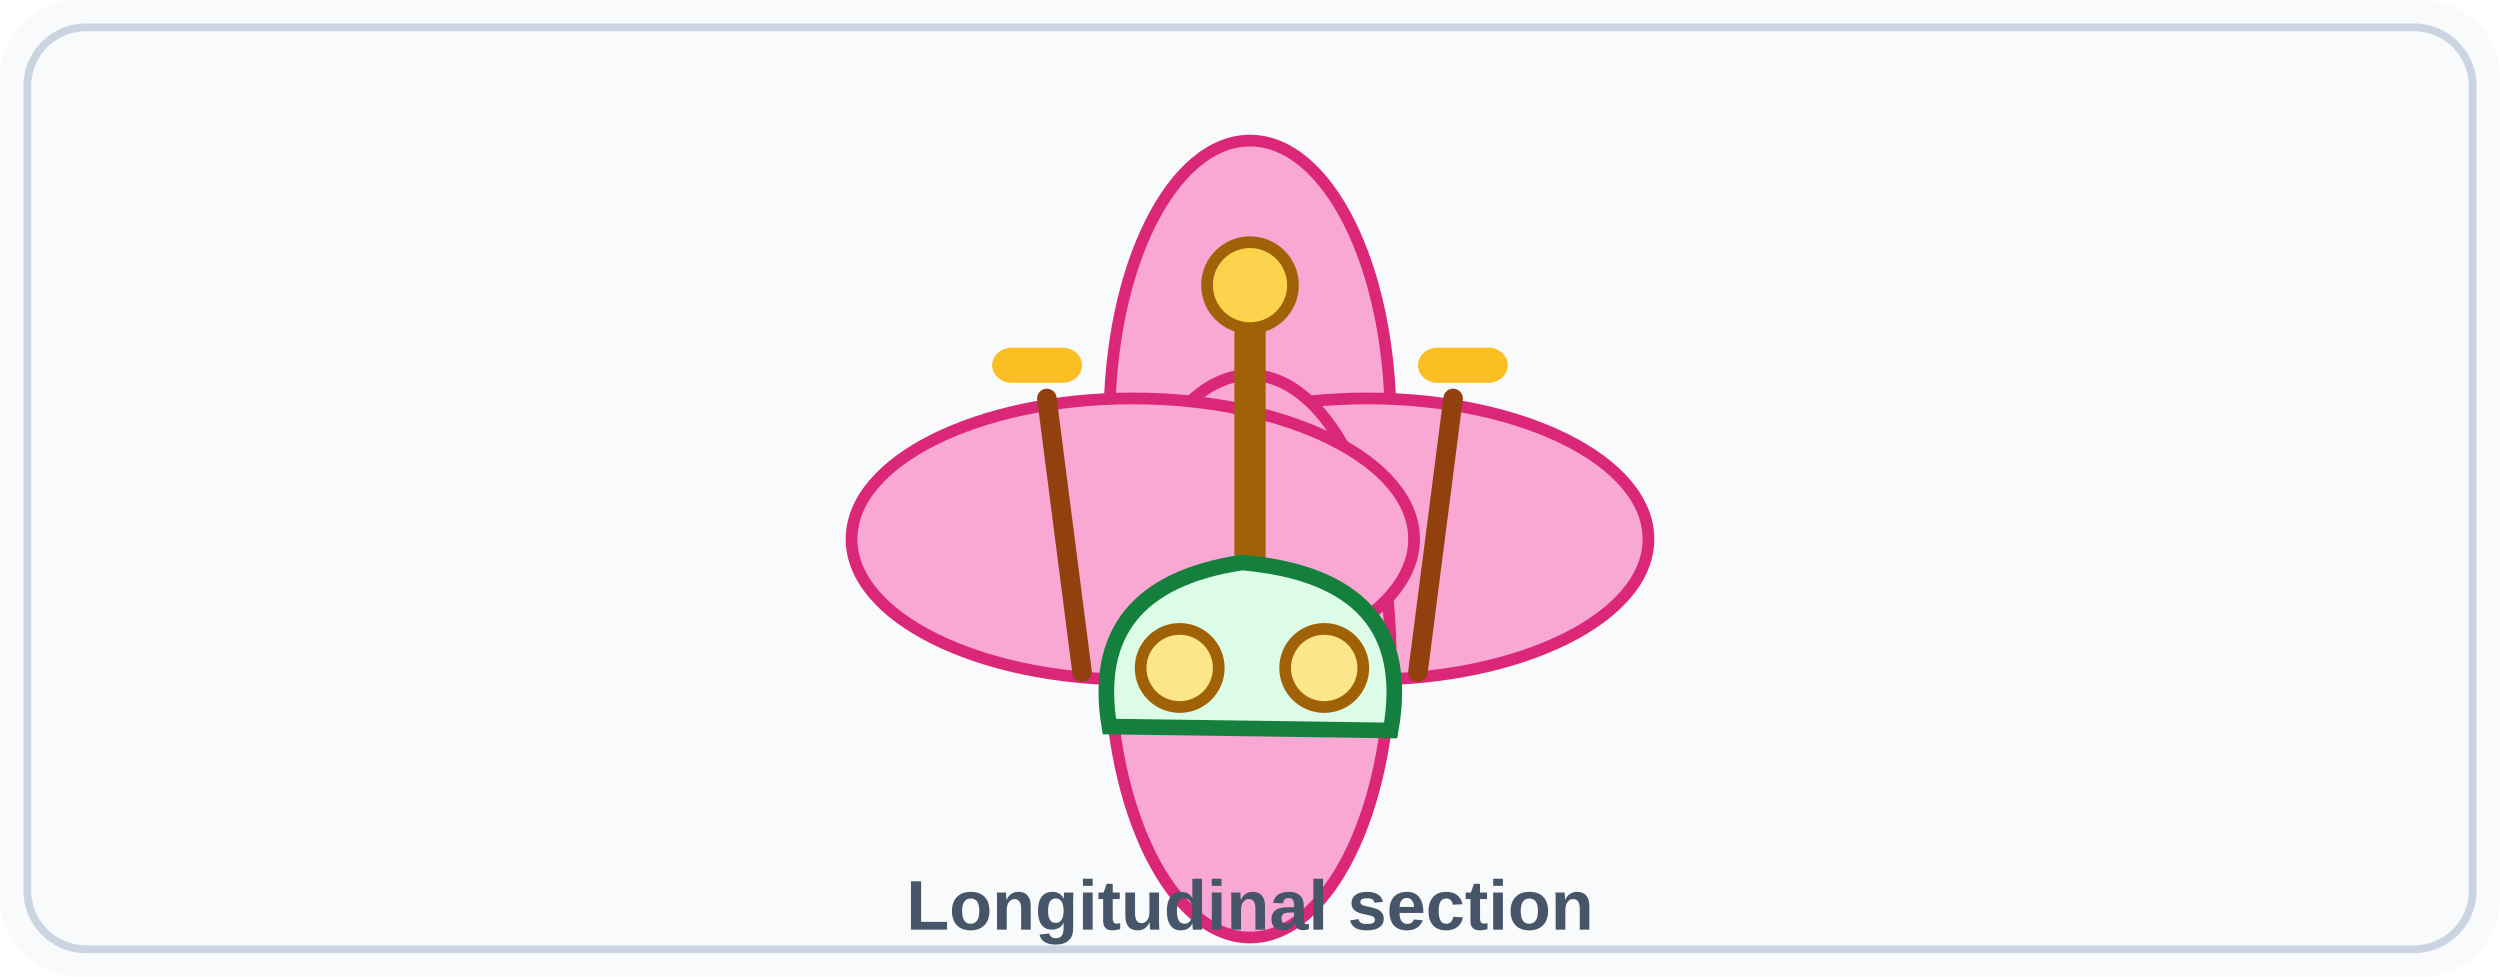
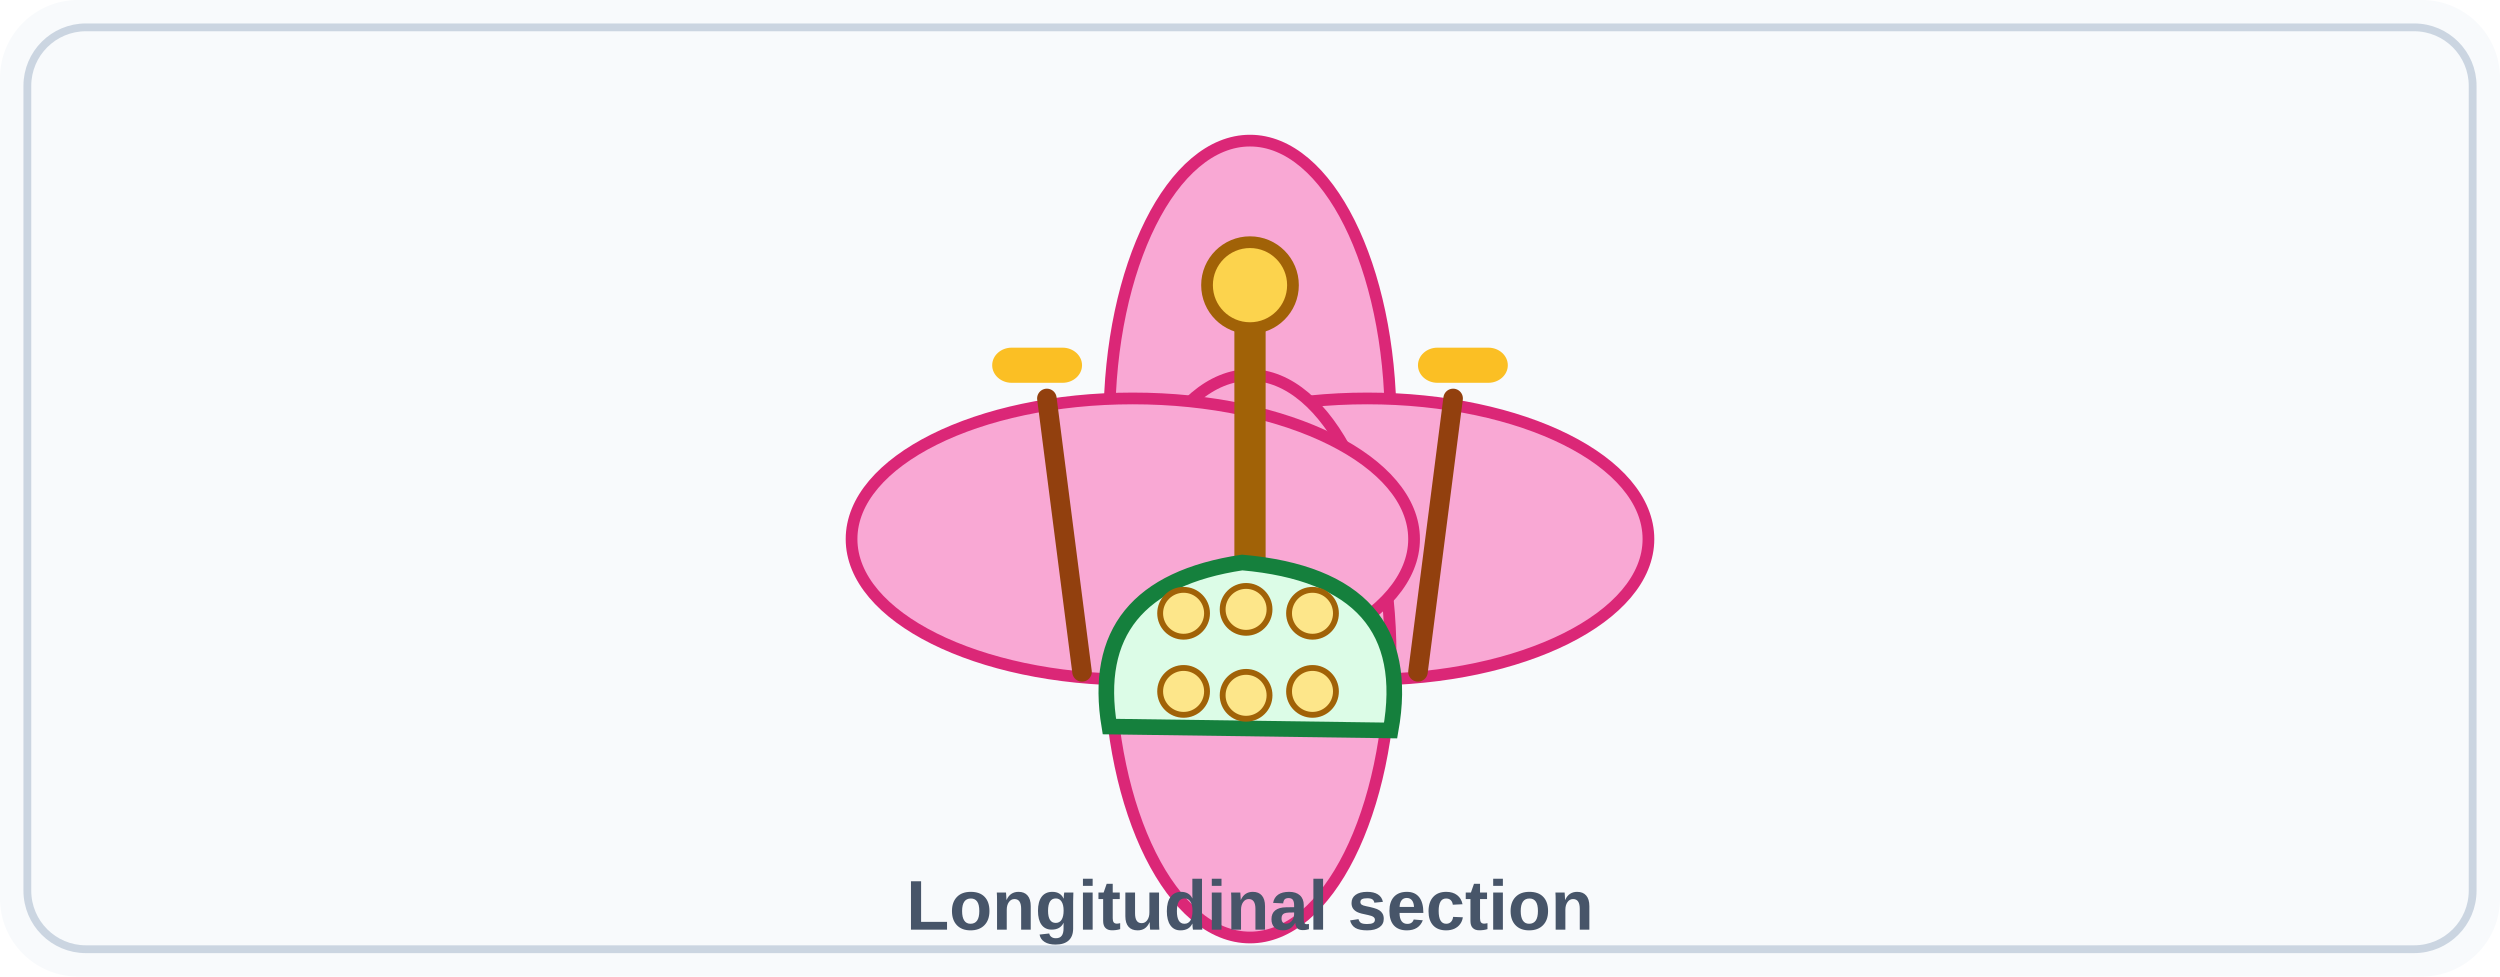
<svg xmlns="http://www.w3.org/2000/svg" viewBox="0 0 640 250" role="img" aria-label="Cross-section of a flower showing stigma style ovary and ovules without labels">
  <rect width="640" height="250" rx="20" fill="#F8FAFC" />
  <rect x="7" y="7" width="626" height="236" rx="15" fill="none" stroke="#CBD5E1" stroke-width="2" />
  <line x1="320" y1="195" x2="320" y2="228" stroke="#166534" stroke-width="9" stroke-linecap="round" />
  <ellipse cx="320" cy="108" rx="36" ry="72" fill="#F9A8D4" stroke="#DB2777" stroke-width="3" transform="rotate(0 320 138)" />
  <ellipse cx="320" cy="108" rx="36" ry="72" fill="#F9A8D4" stroke="#DB2777" stroke-width="3" transform="rotate(90 320 138)" />
  <ellipse cx="320" cy="108" rx="36" ry="72" fill="#F9A8D4" stroke="#DB2777" stroke-width="3" transform="rotate(180 320 138)" />
  <ellipse cx="320" cy="108" rx="36" ry="72" fill="#F9A8D4" stroke="#DB2777" stroke-width="3" transform="rotate(270 320 138)" />
  <line x1="320" y1="183" x2="320" y2="76" stroke="#A16207" stroke-width="8" stroke-linecap="round" />
  <circle cx="320" cy="73" r="11" fill="#FCD34D" stroke="#A16207" stroke-width="3" />
  <line x1="277" y1="172" x2="268" y2="102" stroke="#92400E" stroke-width="5" stroke-linecap="round" />
  <line x1="363" y1="172" x2="372" y2="102" stroke="#92400E" stroke-width="5" stroke-linecap="round" />
  <rect x="254" y="89" width="23" height="9" rx="5" fill="#FBBF24" stroke="none" stroke-width="3" />
  <rect x="363" y="89" width="23" height="9" rx="5" fill="#FBBF24" stroke="none" stroke-width="3" />
  <path d="M284 186 Q278 150 318 144 Q363 148 356 187 Z" fill="#DCFCE7" stroke="#15803D" stroke-width="4" />
-   <circle cx="302" cy="171" r="10" fill="#FDE68A" stroke="#A16207" stroke-width="3" />
-   <circle cx="339" cy="171" r="10" fill="#FDE68A" stroke="#A16207" stroke-width="3" />
+   <circle cx="303" cy="157" r="6" fill="#FDE68A" stroke="#A16207" stroke-width="1.5" />
+   <circle cx="319" cy="156" r="6" fill="#FDE68A" stroke="#A16207" stroke-width="1.5" />
+   <circle cx="336" cy="157" r="6" fill="#FDE68A" stroke="#A16207" stroke-width="1.5" />
+   <circle cx="303" cy="177" r="6" fill="#FDE68A" stroke="#A16207" stroke-width="1.5" />
+   <circle cx="319" cy="178" r="6" fill="#FDE68A" stroke="#A16207" stroke-width="1.5" />
+   <circle cx="336" cy="177" r="6" fill="#FDE68A" stroke="#A16207" stroke-width="1.5" />
  <text x="320" y="238" font-family="Arial,sans-serif" font-size="18" font-weight="600" fill="#475569" text-anchor="middle">Longitudinal section</text>
</svg>
